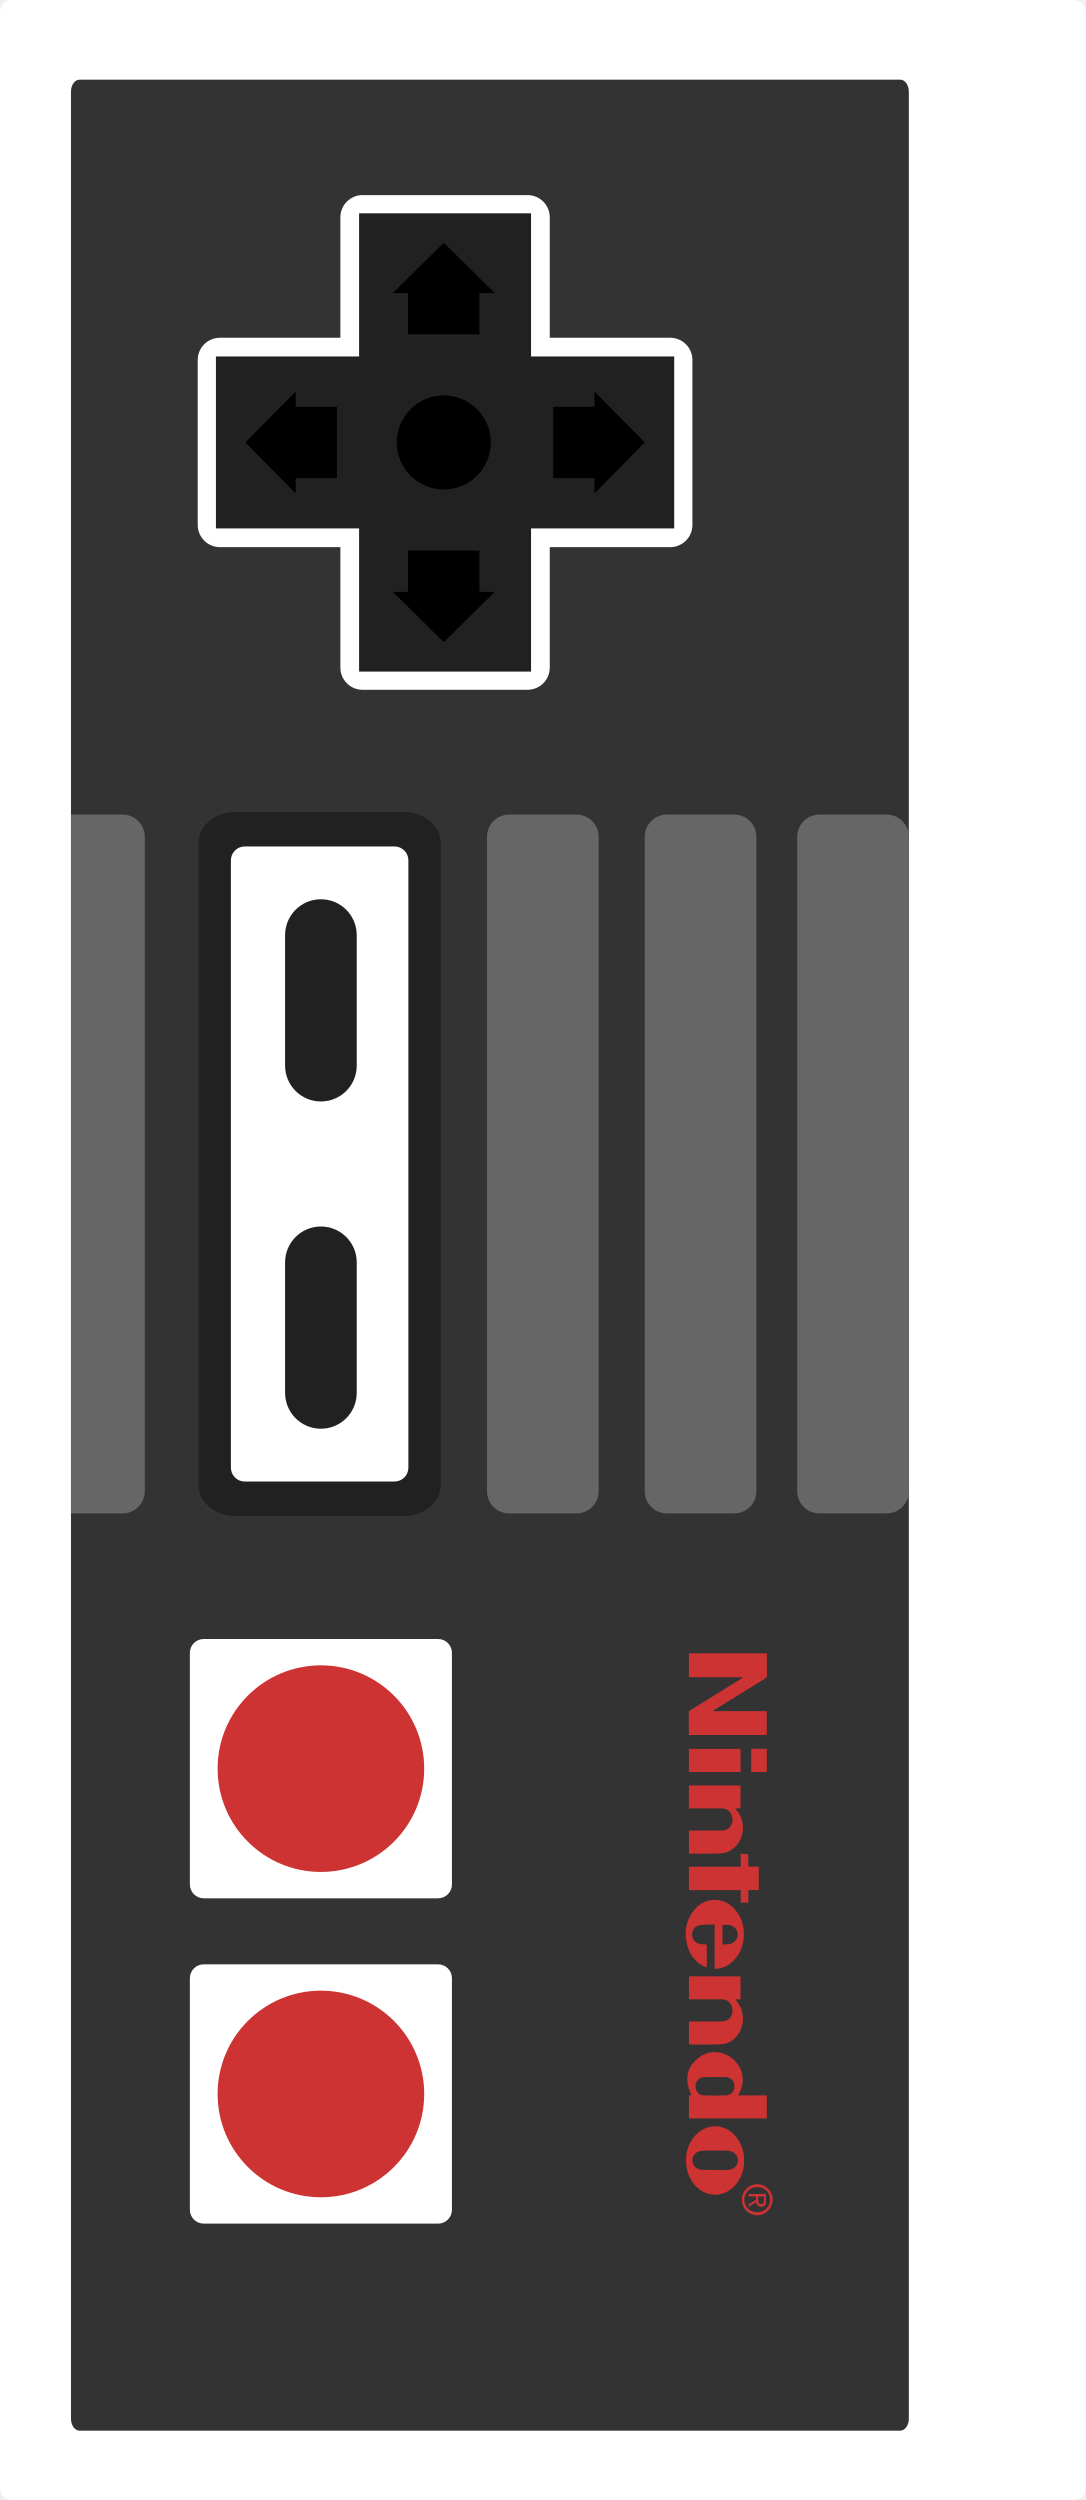
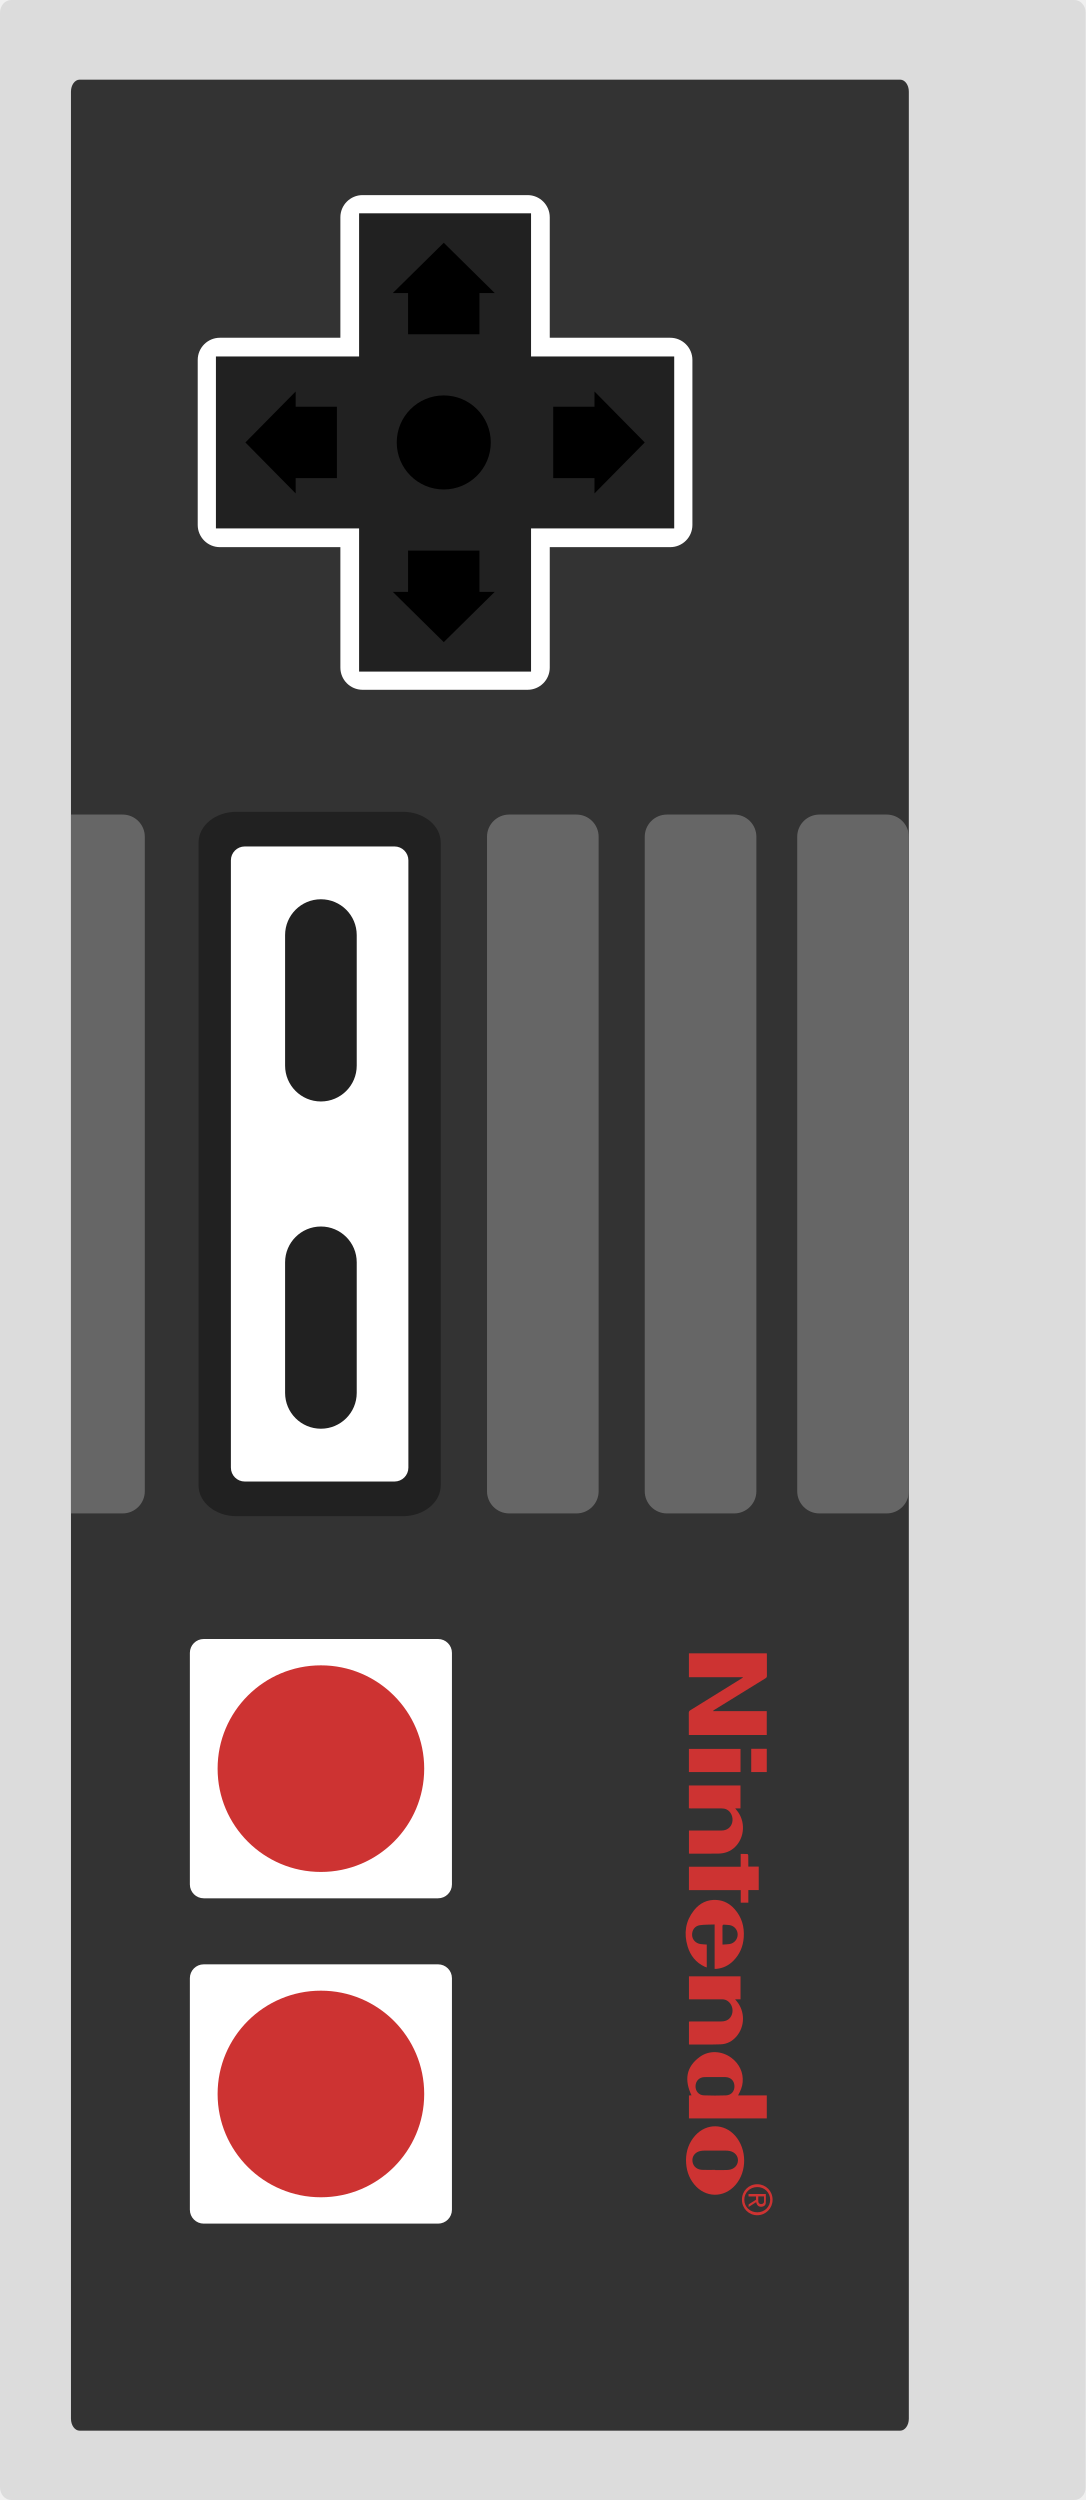
<svg xmlns="http://www.w3.org/2000/svg" viewBox="0 0 228.029 525.104" height="525.104" width="228.029" xml:space="preserve" version="1.1" id="svg2">
  <defs id="defs6">
    <clipPath id="clipPath16" clipPathUnits="userSpaceOnUse">
      <path id="path18" d="m 0,420.083 182.423,0 L 182.423,0 0,0 0,420.083 Z" />
    </clipPath>
  </defs>
-   <g transform="matrix(1.25,0,0,-1.25,0,525.1037)" id="g10">
-     <g id="g12">
-       <g clip-path="url(#clipPath16)" id="g14">
-         <g transform="translate(1.8808,0)" id="g20">
-           <path id="path22" style="fill:#ffffff;fill-opacity:1;fill-rule:nonzero;stroke:none" d="m 0,0 c -1.039,0 -1.881,0.958 -1.881,2.139 l 0,415.804 c 0,1.182 0.842,2.14 1.881,2.14 l 178.662,0 c 1.038,0 1.88,-0.958 1.88,-2.14 l 0,-415.804 C 180.542,0.958 179.7,0 178.662,0 L 0,0 Z" />
-         </g>
-         <g transform="translate(11.9238,166.5781)" id="g24">
-           <path id="path26" style="fill:#333333;fill-opacity:1;fill-rule:nonzero;stroke:none" d="m 0,0 0,-152.916 c 0,-1.111 0.65,-2.012 1.451,-2.012 l 137.889,0 c 0.802,0 1.451,0.901 1.451,2.012 l 0,391.023 c 0,1.112 -0.649,2.012 -1.451,2.012 l -137.889,0 C 0.65,240.119 0,239.219 0,238.107 L 0,117.433 0,0 Z" />
-         </g>
-         <g transform="translate(39.7197,165.3115)" id="g28">
-           <path id="path30" style="fill:#212121;fill-opacity:1;fill-rule:nonzero;stroke:none" d="m 0,0 c -3.512,0 -6.358,2.314 -6.358,5.169 l 0,108.025 c 0,2.856 2.846,5.17 6.358,5.17 l 27.98,0 c 3.511,0 6.359,-2.314 6.359,-5.17 l 0,-108.025 C 34.339,2.314 31.491,0 27.98,0 L 0,0 Z" />
-         </g>
-         <g transform="translate(41.1279,171.1367)" id="g32">
-           <path id="path34" style="fill:#ffffff;fill-opacity:1;fill-rule:nonzero;stroke:none" d="m 0,0 c -1.287,0 -2.33,1.043 -2.33,2.33 l 0,102.054 c 0,1.286 1.043,2.329 2.33,2.329 l 25.164,0 c 1.287,0 2.33,-1.043 2.33,-2.329 l 0,-102.054 C 27.494,1.043 26.451,0 25.164,0 L 0,0 Z" />
-         </g>
-         <g transform="translate(148.9873,165.7773)" id="g36">
-           <path id="path38" style="fill:#666666;fill-opacity:1;fill-rule:nonzero;stroke:none" d="m 0,0 c 2.059,0 3.728,1.67 3.728,3.729 l 0,109.975 c 0,2.06 -1.669,3.728 -3.728,3.728 l -11.301,0 c -2.058,0 -3.727,-1.668 -3.727,-3.728 l 0,-109.975 C -15.028,1.67 -13.359,0 -11.301,0 L 0,0 Z" />
-         </g>
-         <g transform="translate(123.3672,165.7773)" id="g40">
-           <path id="path42" style="fill:#666666;fill-opacity:1;fill-rule:nonzero;stroke:none" d="m 0,0 c 2.059,0 3.729,1.67 3.729,3.729 l 0,109.975 c 0,2.06 -1.67,3.728 -3.729,3.728 l -11.301,0 c -2.058,0 -3.727,-1.668 -3.727,-3.728 l 0,-109.975 C -15.028,1.67 -13.359,0 -11.301,0 L 0,0 Z" />
-         </g>
-         <g transform="translate(96.8613,165.7773)" id="g44">
-           <path id="path46" style="fill:#666666;fill-opacity:1;fill-rule:nonzero;stroke:none" d="m 0,0 c 2.06,0 3.729,1.67 3.729,3.729 l 0,109.975 c 0,2.06 -1.669,3.728 -3.729,3.728 l -11.3,0 c -2.059,0 -3.728,-1.668 -3.728,-3.728 l 0,-109.975 C -15.028,1.67 -13.359,0 -11.3,0 L 0,0 Z" />
-         </g>
-         <g transform="translate(24.332,169.5059)" id="g48">
-           <path id="path50" style="fill:#666666;fill-opacity:1;fill-rule:nonzero;stroke:none" d="m 0,0 0,109.975 c 0,2.06 -1.669,3.728 -3.727,3.728 l -8.681,0 0,-117.432 8.681,0 C -1.669,-3.729 0,-2.059 0,0" />
-         </g>
-         <g transform="translate(57.1943,328.1445)" id="g52">
-           <path id="path54" style="fill:#ffffff;fill-opacity:1;fill-rule:nonzero;stroke:none" d="m 0,0 0,-20.241 c 0,-2.059 1.669,-3.728 3.729,-3.728 l 27.726,0 c 2.06,0 3.729,1.669 3.729,3.728 l 0,20.241 20.242,0 c 2.058,0 3.727,1.67 3.727,3.728 l 0,27.727 c 0,2.06 -1.669,3.729 -3.727,3.729 l -20.242,0 0,20.242 c 0,2.058 -1.669,3.728 -3.729,3.728 l -27.726,0 C 1.669,59.154 0,57.484 0,55.426 l 0,-20.242 -20.241,0 c -2.059,0 -3.729,-1.669 -3.729,-3.729 l 0,-27.727 C -23.97,1.67 -22.3,0 -20.241,0 L 0,0 Z" />
-         </g>
-         <g transform="translate(34.2343,101.1055)" id="g56">
-           <path id="path58" style="fill:#ffffff;fill-opacity:1;fill-rule:nonzero;stroke:none" d="m 0,0 c -1.287,0 -2.33,1.043 -2.33,2.33 l 0,38.912 c 0,1.286 1.043,2.329 2.33,2.329 l 39.377,0 c 1.287,0 2.33,-1.043 2.33,-2.329 l 0,-38.912 C 41.707,1.043 40.664,0 39.377,0 L 0,0 Z" />
-         </g>
-         <g transform="translate(53.9228,105.5332)" id="g60">
-           <path id="path62" style="fill:#cd3332;fill-opacity:1;fill-rule:nonzero;stroke:none" d="m 0,0 c -9.587,0 -17.358,7.771 -17.358,17.357 0,9.588 7.771,17.36 17.358,17.36 9.587,0 17.358,-7.772 17.358,-17.36 C 17.358,7.771 9.587,0 0,0" />
-         </g>
-         <g transform="translate(34.2343,46.4395)" id="g64">
-           <path id="path66" style="fill:#ffffff;fill-opacity:1;fill-rule:nonzero;stroke:none" d="m 0,0 c -1.287,0 -2.33,1.043 -2.33,2.33 l 0,38.911 c 0,1.286 1.043,2.329 2.33,2.329 l 39.377,0 c 1.287,0 2.33,-1.043 2.33,-2.329 l 0,-38.911 C 41.707,1.043 40.664,0 39.377,0 L 0,0 Z" />
-         </g>
-         <g transform="translate(53.9228,50.8672)" id="g68">
-           <path id="path70" style="fill:#cd3332;fill-opacity:1;fill-rule:nonzero;stroke:none" d="m 0,0 c -9.587,0 -17.358,7.771 -17.358,17.357 0,9.588 7.771,17.36 17.358,17.36 9.587,0 17.358,-7.772 17.358,-17.36 C 17.358,7.771 9.587,0 0,0" />
-         </g>
-         <g transform="translate(47.9043,262.958)" id="g72">
-           <path id="path74" style="fill:#212121;fill-opacity:1;fill-rule:nonzero;stroke:none" d="m 0,0 c 0,3.323 2.694,6.019 6.019,6.019 3.325,0 6.019,-2.696 6.019,-6.019 l 0,-21.94 c 0,-3.325 -2.694,-6.02 -6.019,-6.02 C 2.694,-27.96 0,-25.265 0,-21.94 L 0,0 Z" />
-         </g>
-         <g transform="translate(47.9043,207.9697)" id="g76">
-           <path id="path78" style="fill:#212121;fill-opacity:1;fill-rule:nonzero;stroke:none" d="m 0,0 c 0,3.325 2.694,6.02 6.019,6.02 3.325,0 6.019,-2.695 6.019,-6.02 l 0,-21.94 c 0,-3.325 -2.694,-6.02 -6.019,-6.02 C 2.694,-27.96 0,-25.265 0,-21.94 L 0,0 Z" />
-         </g>
-         <g transform="translate(60.3398,331.291)" id="g80">
-           <path id="path82" style="fill:#212121;fill-opacity:1;fill-rule:nonzero;stroke:none" d="m 0,0 0,-24.058 28.893,0 0,24.058 24.057,0 0,28.893 -24.057,0 0,24.056 -28.893,0 0,-24.056 -24.057,0 L -24.057,0 0,0 Z" />
-         </g>
-         <g transform="translate(92.9599,345.7363)" id="g84">
-           <path id="path86" style="fill:#000000;fill-opacity:1;fill-rule:nonzero;stroke:none" d="m 0,0 0,-6 6.933,0 0,-2.563 L 15.379,0 6.933,8.563 6.933,6 0,6 0,0 Z" />
-         </g>
-         <g transform="translate(56.6123,345.7363)" id="g88">
-           <path id="path90" style="fill:#000000;fill-opacity:1;fill-rule:nonzero;stroke:none" d="m 0,0 0,6 -6.932,0 0,2.563 L -15.378,0 -6.932,-8.563 -6.932,-6 0,-6 0,0 Z" />
-         </g>
-         <g transform="translate(74.5664,327.5625)" id="g92">
-           <path id="path94" style="fill:#000000;fill-opacity:1;fill-rule:nonzero;stroke:none" d="m 0,0 -6,0 0,-6.932 -2.564,0 8.564,-8.445 8.563,8.445 -2.564,0 L 5.999,0 0,0 Z" />
-         </g>
-         <g transform="translate(74.5664,363.9102)" id="g96">
-           <path id="path98" style="fill:#000000;fill-opacity:1;fill-rule:nonzero;stroke:none" d="m 0,0 5.999,0 0,6.932 2.564,0 L 0,15.379 -8.564,6.932 -6,6.932 -6,0 0,0 Z" />
-         </g>
-         <g transform="translate(74.5664,337.834)" id="g100">
-           <path id="path102" style="fill:#000000;fill-opacity:1;fill-rule:nonzero;stroke:none" d="m 0,0 c -4.364,0 -7.902,3.539 -7.902,7.902 0,4.366 3.538,7.903 7.902,7.903 4.363,0 7.902,-3.537 7.902,-7.903 C 7.902,3.539 4.363,0 0,0" />
-         </g>
-         <g transform="translate(119.791,132.5527)" id="g104">
-           <path id="path106" style="fill:#cd3332;fill-opacity:1;fill-rule:nonzero;stroke:none" d="m 0,0 c 0.08,0.115 0.173,0.176 0.267,0.234 2.855,1.764 5.71,3.53 8.568,5.287 0.172,0.107 0.243,0.213 0.24,0.42 C 9.064,7.103 9.07,8.264 9.07,9.424 9.07,9.516 9.061,9.607 9.057,9.713 l -13.087,0 0,-4.008 9.045,0 C 5.021,5.682 5.029,5.659 5.035,5.637 4.946,5.578 4.856,5.518 4.767,5.461 1.915,3.691 -0.936,1.919 -3.791,0.155 -3.982,0.037 -4.053,-0.09 -4.051,-0.316 c 0.012,-1.132 0.006,-2.264 0.006,-3.397 l 0,-0.295 13.094,0 L 9.049,0 0,0 Z" />
-         </g>
-         <g transform="translate(118.2568,67.9941)" id="g108">
-           <path id="path110" style="fill:#cd3332;fill-opacity:1;fill-rule:nonzero;stroke:none" d="m 0,0 c -0.848,0.033 -1.414,0.732 -1.385,1.563 0.03,0.85 0.614,1.467 1.462,1.501 0.611,0.025 1.227,0.004 1.839,0.004 l 0,0.005 C 2.481,3.073 3.048,3.086 3.613,3.07 4.539,3.044 5.123,2.465 5.154,1.569 5.184,0.696 4.636,0.03 3.731,-0.006 2.489,-0.055 1.242,-0.049 0,0 m 5.763,-0.004 c 0.4,0.733 0.716,1.44 0.775,2.236 C 6.595,3.02 6.481,3.772 6.142,4.488 5.799,5.211 5.303,5.807 4.667,6.286 3.091,7.476 0.943,7.616 -0.624,6.494 -3.002,4.792 -3.281,2.557 -2.06,0.008 c -0.148,-0.01 -0.293,-0.021 -0.432,-0.03 l 0,-3.849 13.081,0 0,3.867 -4.826,0 z" />
-         </g>
-         <g transform="translate(123.5078,109.7227)" id="g112">
-           <path id="path114" style="fill:#cd3332;fill-opacity:1;fill-rule:nonzero;stroke:none" d="M 0,0 C 1.673,1.627 1.79,4.392 0.265,6.199 0.203,6.273 0.145,6.352 0.038,6.486 l 0.88,0 0,3.858 -8.671,0 0,-3.843 c 0.128,-0.007 0.248,-0.019 0.368,-0.018 1.708,0.002 3.415,0.013 5.122,0.003 0.276,-0.002 0.575,-0.045 0.82,-0.158 0.777,-0.36 1.186,-1.329 0.972,-2.205 -0.203,-0.832 -0.886,-1.35 -1.787,-1.35 l -5.151,0 -0.331,0 0,-3.868 c 0.048,-0.009 0.075,-0.018 0.102,-0.018 1.614,0 3.227,-0.019 4.839,0.008 1.06,0.017 2.02,0.348 2.799,1.105" />
-         </g>
-         <g transform="translate(121.1045,76.5684)" id="g116">
-           <path id="path118" style="fill:#cd3332;fill-opacity:1;fill-rule:nonzero;stroke:none" d="M 0,0 C 1.046,0.037 1.942,0.512 2.638,1.314 4.101,3.004 4.11,5.552 2.665,7.268 2.601,7.343 2.538,7.418 2.419,7.561 l 0.911,0 0,3.868 -8.667,0 0,-3.87 0.388,0 c 1.726,0.002 3.453,0.002 5.179,0.005 0.363,0 0.688,-0.097 0.978,-0.312 C 1.875,6.754 2.155,5.846 1.888,5.049 1.626,4.268 1.006,3.848 0.108,3.846 c -1.697,0 -3.395,0 -5.093,-10e-4 C -5.104,3.844 -5.222,3.83 -5.337,3.822 l 0,-3.837 c 0.058,-0.01 0.094,-0.023 0.131,-0.023 C -3.471,-0.031 -1.733,-0.061 0,0" />
-         </g>
-         <g transform="translate(120.1689,55.4434)" id="g120">
-           <path id="path122" style="fill:#cd3332;fill-opacity:1;fill-rule:nonzero;stroke:none" d="m 0,0 0,0.029 c -0.745,0 -1.491,-0.033 -2.234,0.008 -0.991,0.057 -1.624,0.767 -1.587,1.701 0.029,0.736 0.595,1.336 1.404,1.474 0.222,0.038 0.449,0.056 0.675,0.056 1.161,0.005 2.32,0.005 3.48,-0.002 C 1.982,3.265 2.23,3.247 2.469,3.197 3.325,3.016 3.874,2.35 3.832,1.569 3.787,0.741 3.153,0.121 2.262,0.031 2.131,0.018 1.999,0.002 1.867,0.002 1.244,-0.002 0.622,0 0,0 M 3.417,-2.502 C 5.386,-0.238 5.358,3.506 3.357,5.771 1.523,7.85 -1.442,7.885 -3.313,5.84 -4.408,4.643 -4.882,3.205 -4.896,1.699 c 0.007,-1.582 0.424,-2.926 1.363,-4.086 1.87,-2.308 5.001,-2.357 6.95,-0.115" />
-         </g>
-         <g transform="translate(121.4023,94.3574)" id="g124">
-           <path id="path126" style="fill:#cd3332;fill-opacity:1;fill-rule:nonzero;stroke:none" d="M 0,0 C 0,0.669 0.012,1.338 -0.006,2.008 -0.012,2.264 0.073,2.342 0.319,2.314 0.627,2.277 0.943,2.295 1.246,2.236 2.02,2.086 2.555,1.415 2.55,0.645 2.545,-0.133 1.982,-0.811 1.196,-0.937 0.819,-0.998 0.433,-0.998 0,-1.029 L 0,0 Z M 1.818,-3.759 C 2.904,-2.672 3.463,-1.34 3.571,0.183 3.697,1.963 3.24,3.566 2.048,4.92 1.251,5.823 0.254,6.383 -0.967,6.467 -2.552,6.576 -3.83,5.939 -4.793,4.723 -6.229,2.906 -6.516,0.842 -5.858,-1.342 c 0.459,-1.523 1.379,-2.711 2.86,-3.398 0.113,-0.053 0.234,-0.086 0.355,-0.129 l 0,3.844 c -0.358,0.027 -0.697,0.033 -1.032,0.081 -0.823,0.117 -1.405,0.739 -1.433,1.506 -0.032,0.838 0.453,1.54 1.299,1.665 0.803,0.117 1.628,0.086 2.488,0.123 l 0,-7.455 c 0.142,0 0.244,-0.01 0.344,0 1.094,0.111 2.025,0.574 2.795,1.346" />
-         </g>
-         <g transform="translate(125.7441,100.377)" id="g128">
-           <path id="path130" style="fill:#cd3332;fill-opacity:1;fill-rule:nonzero;stroke:none" d="m 0,0 0,2.109 1.748,0 0,3.942 -1.751,0 c 0,0.128 0.001,0.229 0,0.33 C -0.004,6.9 0.001,7.419 -0.014,7.937 -0.016,8.021 -0.101,8.17 -0.156,8.173 -0.52,8.193 -0.887,8.184 -1.283,8.184 l 0,-2.149 -8.698,0 0,-3.933 8.706,0 L -1.275,0 0,0 Z" />
-         </g>
-         <path id="path132" style="fill:#cd3332;fill-opacity:1;fill-rule:nonzero;stroke:none" d="m 115.759,122.318 8.675,0 0,3.891 -8.675,0 0,-3.891 z" />
-         <path id="path134" style="fill:#cd3332;fill-opacity:1;fill-rule:nonzero;stroke:none" d="m 128.842,126.227 -2.612,0 0,-3.908 2.612,0 0,3.908 z" />
-         <g transform="translate(125.0683,50.4463)" id="g136">
-           <path id="path138" style="fill:#cd3332;fill-opacity:1;fill-rule:nonzero;stroke:none" d="M 0,0 C -0.002,1.208 0.928,2.125 2.166,2.138 3.387,2.149 4.338,1.222 4.343,0.013 4.347,-1.178 3.41,-2.101 2.192,-2.105 0.95,-2.11 0.001,-1.198 0,0 M 4.753,0.001 C 4.757,1.456 3.632,2.604 2.192,2.614 0.735,2.624 -0.398,1.485 -0.399,0.011 -0.4,-1.442 0.732,-2.591 2.169,-2.597 c 1.43,-0.004 2.58,1.153 2.584,2.598" />
-         </g>
-         <g transform="translate(127.417,50.8477)" id="g140">
-           <path id="path142" style="fill:#cd3332;fill-opacity:1;fill-rule:nonzero;stroke:none" d="M 0,0 C 0.001,0.057 0.002,0.164 0.002,0.164 L 0.96,0.168 0.963,-0.76 C 0.955,-0.98 0.697,-1.139 0.461,-1.129 0.229,-1.12 0.036,-0.986 0.01,-0.742 -0.019,-0.49 -0.004,-0.253 0,0 m -1.624,-1.176 0,-0.433 c 0.428,0.273 0.841,0.536 1.264,0.806 0.024,-0.093 0.048,-0.166 0.072,-0.234 0.13,-0.375 0.425,-0.567 0.831,-0.537 0.399,0.029 0.683,0.24 0.715,0.635 0.04,0.494 0.009,0.993 0.009,1.511 l -2.904,0 0,-0.412 1.254,0 0,-0.553 c 0,0 -0.204,-0.132 -0.31,-0.193 l -0.931,-0.59 z" />
-         </g>
-       </g>
+   <g id="g1480">
+     <g style="fill:#dcdcdc;fill-opacity:1" transform="matrix(1.25,0,0,-1.25,2.351,525.1037)" id="g20">
+       <path id="path22" style="fill:#dcdcdc;fill-opacity:1;fill-rule:nonzero;stroke:none" d="m 0,0 c -1.039,0 -1.881,0.958 -1.881,2.139 v 415.804 c 0,1.182 0.842,2.14 1.881,2.14 h 178.662 c 1.038,0 1.88,-0.958 1.88,-2.14 V 2.139 C 180.542,0.958 179.7,0 178.662,0 Z" />
+     </g>
+     <g transform="matrix(1.25,0,0,-1.25,14.90475,316.8811)" id="g24">
+       <path id="path26" style="fill:#333333;fill-opacity:1;fill-rule:nonzero;stroke:none" d="m 0,0 v -152.916 c 0,-1.111 0.65,-2.012 1.451,-2.012 H 139.34 c 0.802,0 1.451,0.901 1.451,2.012 v 391.023 c 0,1.112 -0.649,2.012 -1.451,2.012 H 1.451 C 0.65,240.119 0,239.219 0,238.107 V 117.433 Z" />
+     </g>
+     <g transform="matrix(1.25,0,0,-1.25,49.64963,318.4644)" id="g28">
+       <path id="path30" style="fill:#212121;fill-opacity:1;fill-rule:nonzero;stroke:none" d="m 0,0 c -3.512,0 -6.358,2.314 -6.358,5.169 v 108.025 c 0,2.856 2.846,5.17 6.358,5.17 h 27.98 c 3.511,0 6.359,-2.314 6.359,-5.17 V 5.169 C 34.339,2.314 31.491,0 27.98,0 Z" />
+     </g>
+     <g transform="matrix(1.25,0,0,-1.25,51.40987,311.1829)" id="g32">
+       <path id="path34" style="fill:#ffffff;fill-opacity:1;fill-rule:nonzero;stroke:none" d="m 0,0 c -1.287,0 -2.33,1.043 -2.33,2.33 v 102.054 c 0,1.286 1.043,2.329 2.33,2.329 h 25.164 c 1.287,0 2.33,-1.043 2.33,-2.329 V 2.33 C 27.494,1.043 26.451,0 25.164,0 Z" />
+     </g>
+     <g transform="matrix(1.25,0,0,-1.25,186.2341,317.8821)" id="g36">
+       <path id="path38" style="fill:#666666;fill-opacity:1;fill-rule:nonzero;stroke:none" d="m 0,0 c 2.059,0 3.728,1.67 3.728,3.729 v 109.975 c 0,2.06 -1.669,3.728 -3.728,3.728 h -11.301 c -2.058,0 -3.727,-1.668 -3.727,-3.728 V 3.729 C -15.028,1.67 -13.359,0 -11.301,0 Z" />
+     </g>
+     <g transform="matrix(1.25,0,0,-1.25,154.209,317.8821)" id="g40">
+       <path id="path42" style="fill:#666666;fill-opacity:1;fill-rule:nonzero;stroke:none" d="m 0,0 c 2.059,0 3.729,1.67 3.729,3.729 v 109.975 c 0,2.06 -1.67,3.728 -3.729,3.728 h -11.301 c -2.058,0 -3.727,-1.668 -3.727,-3.728 V 3.729 C -15.028,1.67 -13.359,0 -11.301,0 Z" />
+     </g>
+     <g transform="matrix(1.25,0,0,-1.25,121.0766,317.8821)" id="g44">
+       <path id="path46" style="fill:#666666;fill-opacity:1;fill-rule:nonzero;stroke:none" d="m 0,0 c 2.06,0 3.729,1.67 3.729,3.729 v 109.975 c 0,2.06 -1.669,3.728 -3.729,3.728 h -11.3 c -2.059,0 -3.728,-1.668 -3.728,-3.728 V 3.729 C -15.028,1.67 -13.359,0 -11.3,0 Z" />
+     </g>
+     <g transform="matrix(1.25,0,0,-1.25,30.415,313.2214)" id="g48">
+       <path id="path50" style="fill:#666666;fill-opacity:1;fill-rule:nonzero;stroke:none" d="m 0,0 v 109.975 c 0,2.06 -1.669,3.728 -3.727,3.728 h -8.681 V -3.729 h 8.681 C -1.669,-3.729 0,-2.059 0,0" />
+     </g>
+     <g transform="matrix(1.25,0,0,-1.25,71.49287,114.9231)" id="g52">
+       <path id="path54" style="fill:#ffffff;fill-opacity:1;fill-rule:nonzero;stroke:none" d="m 0,0 v -20.241 c 0,-2.059 1.669,-3.728 3.729,-3.728 h 27.726 c 2.06,0 3.729,1.669 3.729,3.728 V 0 h 20.242 c 2.058,0 3.727,1.67 3.727,3.728 v 27.727 c 0,2.06 -1.669,3.729 -3.727,3.729 H 35.184 v 20.242 c 0,2.058 -1.669,3.728 -3.729,3.728 H 3.729 C 1.669,59.154 0,57.484 0,55.426 V 35.184 h -20.241 c -2.059,0 -3.729,-1.669 -3.729,-3.729 V 3.728 C -23.97,1.67 -22.3,0 -20.241,0 Z" />
+     </g>
+     <g transform="matrix(1.25,0,0,-1.25,42.79288,398.7219)" id="g56">
+       <path id="path58" style="fill:#ffffff;fill-opacity:1;fill-rule:nonzero;stroke:none" d="m 0,0 c -1.287,0 -2.33,1.043 -2.33,2.33 v 38.912 c 0,1.286 1.043,2.329 2.33,2.329 h 39.377 c 1.287,0 2.33,-1.043 2.33,-2.329 V 2.33 C 41.707,1.043 40.664,0 39.377,0 Z" />
+     </g>
+     <g transform="matrix(1.25,0,0,-1.25,67.4035,393.1873)" id="g60">
+       <path id="path62" style="fill:#cd3332;fill-opacity:1;fill-rule:nonzero;stroke:none" d="m 0,0 c -9.587,0 -17.358,7.771 -17.358,17.357 0,9.588 7.771,17.36 17.358,17.36 9.587,0 17.358,-7.772 17.358,-17.36 C 17.358,7.771 9.587,0 0,0" />
+     </g>
+     <g transform="matrix(1.25,0,0,-1.25,42.79288,467.0544)" id="g64">
+       <path id="path66" style="fill:#ffffff;fill-opacity:1;fill-rule:nonzero;stroke:none" d="m 0,0 c -1.287,0 -2.33,1.043 -2.33,2.33 v 38.911 c 0,1.286 1.043,2.329 2.33,2.329 h 39.377 c 1.287,0 2.33,-1.043 2.33,-2.329 V 2.33 C 41.707,1.043 40.664,0 39.377,0 Z" />
+     </g>
+     <g transform="matrix(1.25,0,0,-1.25,67.4035,461.5197)" id="g68">
+       <path id="path70" style="fill:#cd3332;fill-opacity:1;fill-rule:nonzero;stroke:none" d="m 0,0 c -9.587,0 -17.358,7.771 -17.358,17.357 0,9.588 7.771,17.36 17.358,17.36 9.587,0 17.358,-7.772 17.358,-17.36 C 17.358,7.771 9.587,0 0,0" />
+     </g>
+     <g transform="matrix(1.25,0,0,-1.25,59.88038,196.4062)" id="g72">
+       <path id="path74" style="fill:#212121;fill-opacity:1;fill-rule:nonzero;stroke:none" d="m 0,0 c 0,3.323 2.694,6.019 6.019,6.019 3.325,0 6.019,-2.696 6.019,-6.019 v -21.94 c 0,-3.325 -2.694,-6.02 -6.019,-6.02 -3.325,0 -6.019,2.695 -6.019,6.02 z" />
+     </g>
+     <g transform="matrix(1.25,0,0,-1.25,59.88038,265.1416)" id="g76">
+       <path id="path78" style="fill:#212121;fill-opacity:1;fill-rule:nonzero;stroke:none" d="m 0,0 c 0,3.325 2.694,6.02 6.019,6.02 3.325,0 6.019,-2.695 6.019,-6.02 v -21.94 c 0,-3.325 -2.694,-6.02 -6.019,-6.02 -3.325,0 -6.019,2.695 -6.019,6.02 z" />
+     </g>
+     <g transform="matrix(1.25,0,0,-1.25,75.42475,110.99)" id="g80">
+       <path id="path82" style="fill:#212121;fill-opacity:1;fill-rule:nonzero;stroke:none" d="M 0,0 V -24.058 H 28.893 V 0 H 52.95 V 28.893 H 28.893 V 52.949 H 0 V 28.893 H -24.057 V 0 Z" />
+     </g>
+     <g transform="matrix(1.25,0,0,-1.25,116.1999,92.93337)" id="g84">
+       <path id="path86" style="fill:#000000;fill-opacity:1;fill-rule:nonzero;stroke:none" d="M 0,0 V -6 H 6.933 V -8.563 L 15.379,0 6.933,8.563 V 6 H 0 Z" />
+     </g>
+     <g transform="matrix(1.25,0,0,-1.25,70.76538,92.93337)" id="g88">
+       <path id="path90" style="fill:#000000;fill-opacity:1;fill-rule:nonzero;stroke:none" d="M 0,0 V 6 H -6.932 V 8.563 L -15.378,0 -6.932,-8.563 V -6 H 0 Z" />
+     </g>
+     <g transform="matrix(1.25,0,0,-1.25,93.208,115.6506)" id="g92">
+       <path id="path94" style="fill:#000000;fill-opacity:1;fill-rule:nonzero;stroke:none" d="M 0,0 H -6 V -6.932 H -8.564 L 0,-15.377 8.563,-6.932 H 5.999 V 0 Z" />
+     </g>
+     <g transform="matrix(1.25,0,0,-1.25,93.208,70.216)" id="g96">
+       <path id="path98" style="fill:#000000;fill-opacity:1;fill-rule:nonzero;stroke:none" d="M 0,0 H 5.999 V 6.932 H 8.563 L 0,15.379 -8.564,6.932 H -6 V 0 Z" />
+     </g>
+     <g transform="matrix(1.25,0,0,-1.25,93.208,102.8113)" id="g100">
+       <path id="path102" style="fill:#000000;fill-opacity:1;fill-rule:nonzero;stroke:none" d="m 0,0 c -4.364,0 -7.902,3.539 -7.902,7.902 0,4.366 3.538,7.903 7.902,7.903 4.363,0 7.902,-3.537 7.902,-7.903 C 7.902,3.539 4.363,0 0,0" />
+     </g>
+     <g transform="matrix(1.25,0,0,-1.25,149.7388,359.4129)" id="g104">
+       <path id="path106" style="fill:#cd3332;fill-opacity:1;fill-rule:nonzero;stroke:none" d="m 0,0 c 0.08,0.115 0.173,0.176 0.267,0.234 2.855,1.764 5.71,3.53 8.568,5.287 0.172,0.107 0.243,0.213 0.24,0.42 C 9.064,7.103 9.07,8.264 9.07,9.424 9.07,9.516 9.061,9.607 9.057,9.713 H -4.03 V 5.705 H 5.015 C 5.021,5.682 5.029,5.659 5.035,5.637 4.946,5.578 4.856,5.518 4.767,5.461 1.915,3.691 -0.936,1.919 -3.791,0.155 -3.982,0.037 -4.053,-0.09 -4.051,-0.316 -4.039,-1.448 -4.045,-2.58 -4.045,-3.713 V -4.008 H 9.049 V 0 Z" />
+     </g>
+     <g transform="matrix(1.25,0,0,-1.25,147.821,440.1111)" id="g108">
+       <path id="path110" style="fill:#cd3332;fill-opacity:1;fill-rule:nonzero;stroke:none" d="m 0,0 c -0.848,0.033 -1.414,0.732 -1.385,1.563 0.03,0.85 0.614,1.467 1.462,1.501 0.611,0.025 1.227,0.004 1.839,0.004 V 3.073 C 2.481,3.073 3.048,3.086 3.613,3.07 4.539,3.044 5.123,2.465 5.154,1.569 5.184,0.696 4.636,0.03 3.731,-0.006 2.489,-0.055 1.242,-0.049 0,0 m 5.763,-0.004 c 0.4,0.733 0.716,1.44 0.775,2.236 C 6.595,3.02 6.481,3.772 6.142,4.488 5.799,5.211 5.303,5.807 4.667,6.286 3.091,7.476 0.943,7.616 -0.624,6.494 -3.002,4.792 -3.281,2.557 -2.06,0.008 c -0.148,-0.01 -0.293,-0.021 -0.432,-0.03 v -3.849 h 13.081 v 3.867 z" />
+     </g>
+     <g transform="matrix(1.25,0,0,-1.25,154.3847,387.9504)" id="g112">
+       <path id="path114" style="fill:#cd3332;fill-opacity:1;fill-rule:nonzero;stroke:none" d="M 0,0 C 1.673,1.627 1.79,4.392 0.265,6.199 0.203,6.273 0.145,6.352 0.038,6.486 h 0.88 v 3.858 H -7.753 V 6.501 c 0.128,-0.007 0.248,-0.019 0.368,-0.018 1.708,0.002 3.415,0.013 5.122,0.003 0.276,-0.002 0.575,-0.045 0.82,-0.158 0.777,-0.36 1.186,-1.329 0.972,-2.205 -0.203,-0.832 -0.886,-1.35 -1.787,-1.35 H -7.409 -7.74 v -3.868 c 0.048,-0.009 0.075,-0.018 0.102,-0.018 1.614,0 3.227,-0.019 4.839,0.008 1.06,0.017 2.02,0.348 2.799,1.105" />
+     </g>
+     <g transform="matrix(1.25,0,0,-1.25,151.3806,429.3933)" id="g116">
+       <path id="path118" style="fill:#cd3332;fill-opacity:1;fill-rule:nonzero;stroke:none" d="M 0,0 C 1.046,0.037 1.942,0.512 2.638,1.314 4.101,3.004 4.11,5.552 2.665,7.268 2.601,7.343 2.538,7.418 2.419,7.561 H 3.33 v 3.868 h -8.667 v -3.87 h 0.388 c 1.726,0.002 3.453,0.002 5.179,0.005 0.363,0 0.688,-0.097 0.978,-0.312 C 1.875,6.754 2.155,5.846 1.888,5.049 1.626,4.268 1.006,3.848 0.108,3.846 c -1.697,0 -3.395,0 -5.093,-10e-4 C -5.104,3.844 -5.222,3.83 -5.337,3.822 v -3.837 c 0.058,-0.01 0.094,-0.023 0.131,-0.023 C -3.471,-0.031 -1.733,-0.061 0,0" />
+     </g>
+     <g transform="matrix(1.25,0,0,-1.25,150.2111,455.7995)" id="g120">
+       <path id="path122" style="fill:#cd3332;fill-opacity:1;fill-rule:nonzero;stroke:none" d="m 0,0 v 0.029 c -0.745,0 -1.491,-0.033 -2.234,0.008 -0.991,0.057 -1.624,0.767 -1.587,1.701 0.029,0.736 0.595,1.336 1.404,1.474 0.222,0.038 0.449,0.056 0.675,0.056 1.161,0.005 2.32,0.005 3.48,-0.002 C 1.982,3.265 2.23,3.247 2.469,3.197 3.325,3.016 3.874,2.35 3.832,1.569 3.787,0.741 3.153,0.121 2.262,0.031 2.131,0.018 1.999,0.002 1.867,0.002 1.244,-0.002 0.622,0 0,0 M 3.417,-2.502 C 5.386,-0.238 5.358,3.506 3.357,5.771 1.523,7.85 -1.442,7.885 -3.313,5.84 -4.408,4.643 -4.882,3.205 -4.896,1.699 c 0.007,-1.582 0.424,-2.926 1.363,-4.086 1.87,-2.308 5.001,-2.357 6.95,-0.115" />
+     </g>
+     <g transform="matrix(1.25,0,0,-1.25,151.7529,407.157)" id="g124">
+       <path id="path126" style="fill:#cd3332;fill-opacity:1;fill-rule:nonzero;stroke:none" d="M 0,0 C 0,0.669 0.012,1.338 -0.006,2.008 -0.012,2.264 0.073,2.342 0.319,2.314 0.627,2.277 0.943,2.295 1.246,2.236 2.02,2.086 2.555,1.415 2.55,0.645 2.545,-0.133 1.982,-0.811 1.196,-0.937 0.819,-0.998 0.433,-0.998 0,-1.029 Z M 1.818,-3.759 C 2.904,-2.672 3.463,-1.34 3.571,0.183 3.697,1.963 3.24,3.566 2.048,4.92 1.251,5.823 0.254,6.383 -0.967,6.467 -2.552,6.576 -3.83,5.939 -4.793,4.723 -6.229,2.906 -6.516,0.842 -5.858,-1.342 c 0.459,-1.523 1.379,-2.711 2.86,-3.398 0.113,-0.053 0.234,-0.086 0.355,-0.129 v 3.844 c -0.358,0.027 -0.697,0.033 -1.032,0.081 -0.823,0.117 -1.405,0.739 -1.433,1.506 -0.032,0.838 0.453,1.54 1.299,1.665 0.803,0.117 1.628,0.086 2.488,0.123 v -7.455 c 0.142,0 0.244,-0.01 0.344,0 1.094,0.111 2.025,0.574 2.795,1.346" />
+     </g>
+     <g transform="matrix(1.25,0,0,-1.25,157.1801,399.6325)" id="g128">
+       <path id="path130" style="fill:#cd3332;fill-opacity:1;fill-rule:nonzero;stroke:none" d="m 0,0 v 2.109 h 1.748 v 3.942 h -1.751 c 0,0.128 0.001,0.229 0,0.33 C -0.004,6.9 0.001,7.419 -0.014,7.937 -0.016,8.021 -0.101,8.17 -0.156,8.173 -0.52,8.193 -0.887,8.184 -1.283,8.184 V 6.035 H -9.981 V 2.102 h 8.706 V 0 Z" />
+     </g>
+     <path id="path132" style="fill:#cd3332;fill-opacity:1;fill-rule:nonzero;stroke:none;stroke-width:1.25" d="M 144.699,372.206 H 155.542 V 367.342 H 144.699 Z" />
+     <path id="path134" style="fill:#cd3332;fill-opacity:1;fill-rule:nonzero;stroke:none;stroke-width:1.25" d="m 161.053,367.32 h -3.265 v 4.885 h 3.265 z" />
+     <g transform="matrix(1.25,0,0,-1.25,156.3354,462.0459)" id="g136">
+       <path id="path138" style="fill:#cd3332;fill-opacity:1;fill-rule:nonzero;stroke:none" d="M 0,0 C -0.002,1.208 0.928,2.125 2.166,2.138 3.387,2.149 4.338,1.222 4.343,0.013 4.347,-1.178 3.41,-2.101 2.192,-2.105 0.95,-2.11 0.001,-1.198 0,0 M 4.753,0.001 C 4.757,1.456 3.632,2.604 2.192,2.614 0.735,2.624 -0.398,1.485 -0.399,0.011 -0.4,-1.442 0.732,-2.591 2.169,-2.597 c 1.43,-0.004 2.58,1.153 2.584,2.598" />
+     </g>
+     <g transform="matrix(1.25,0,0,-1.25,159.2713,461.5441)" id="g140">
+       <path id="path142" style="fill:#cd3332;fill-opacity:1;fill-rule:nonzero;stroke:none" d="M 0,0 C 0.001,0.057 0.002,0.164 0.002,0.164 L 0.96,0.168 0.963,-0.76 C 0.955,-0.98 0.697,-1.139 0.461,-1.129 0.229,-1.12 0.036,-0.986 0.01,-0.742 -0.019,-0.49 -0.004,-0.253 0,0 m -1.624,-1.176 v -0.433 c 0.428,0.273 0.841,0.536 1.264,0.806 0.024,-0.093 0.048,-0.166 0.072,-0.234 0.13,-0.375 0.425,-0.567 0.831,-0.537 0.399,0.029 0.683,0.24 0.715,0.635 0.04,0.494 0.009,0.993 0.009,1.511 H -1.637 V 0.16 h 1.254 v -0.553 c 0,0 -0.204,-0.132 -0.31,-0.193 z" />
    </g>
  </g>
</svg>
